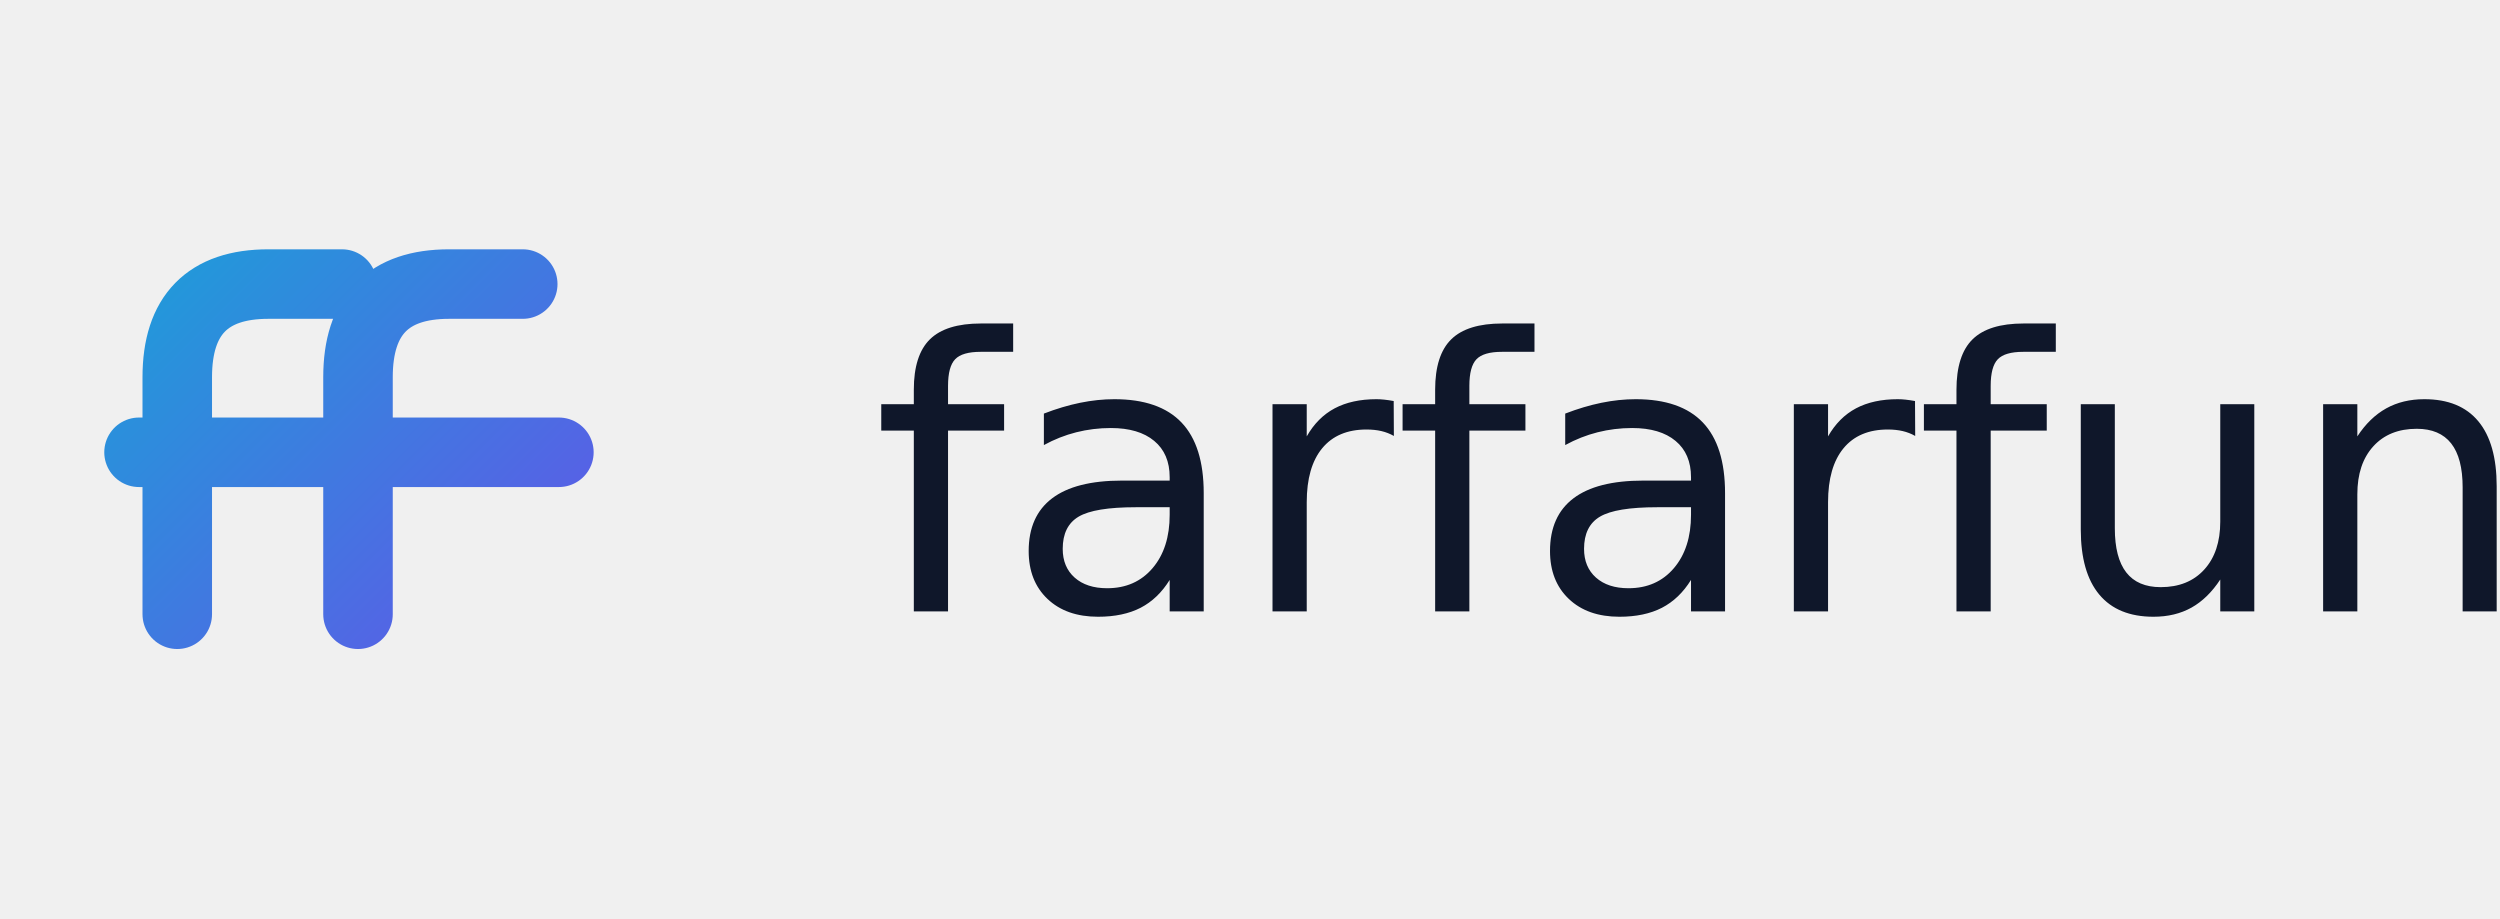
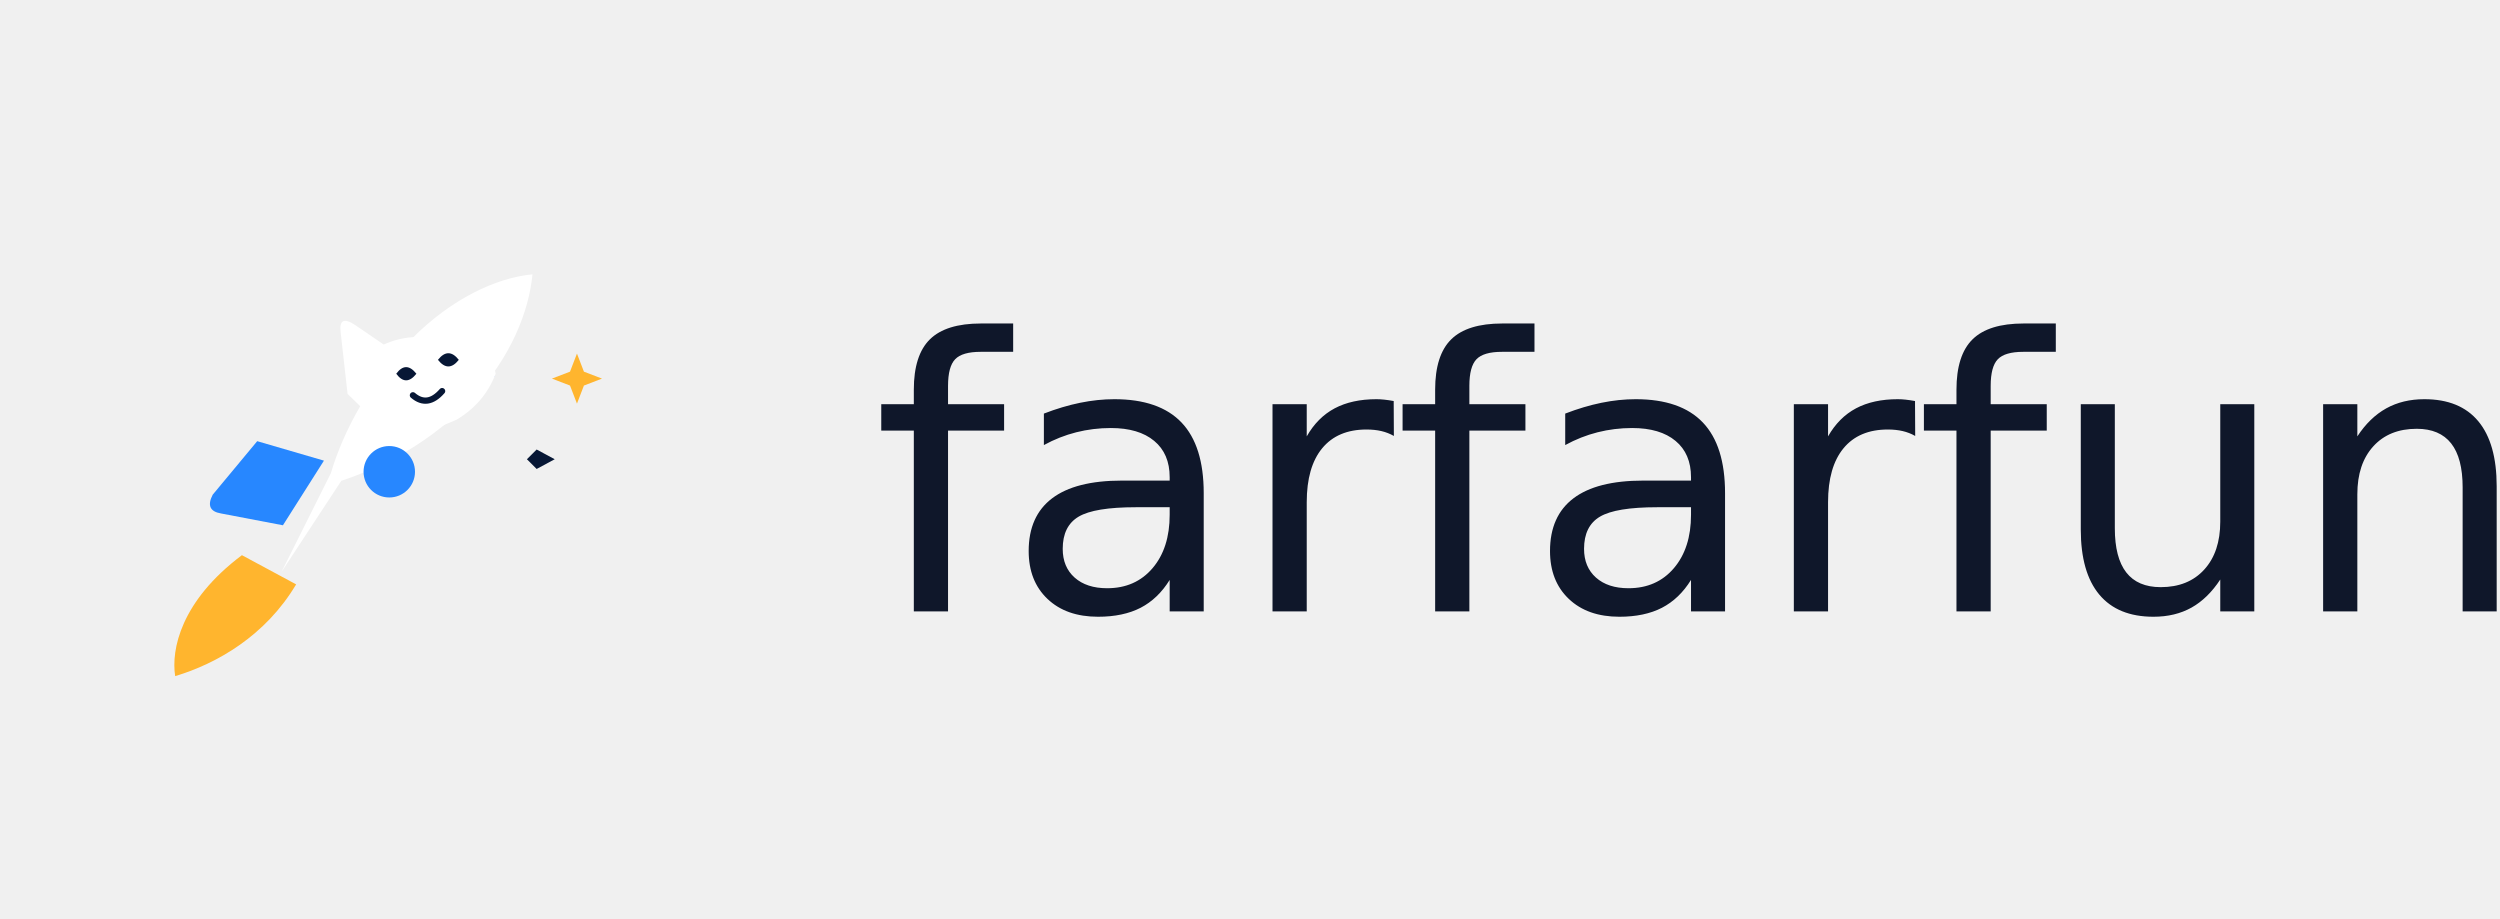
<svg xmlns="http://www.w3.org/2000/svg" viewBox="0 0 871 320" width="871" height="320" role="img" aria-label="farfarfun">
  <defs>
    <linearGradient id="g" x1="0" y1="0" x2="1024" y2="1024" gradientUnits="userSpaceOnUse">
      <stop offset="0" stop-color="#06B6D4" />
      <stop offset="1" stop-color="#7C3AED" />
    </linearGradient>
  </defs>
-   <g transform="translate(0,36.0) scale(0.2421875)">
-     <path d="M 492 260 H 386 Q 255 260 255 394 V 735 M 752 260 H 646 Q 515 260 515 394 V 735" fill="none" stroke="url(#g)" stroke-width="100" stroke-linecap="round" stroke-linejoin="round" />
-     <path d="M 200 502 H 804" fill="none" stroke="url(#g)" stroke-width="100" stroke-linecap="round" stroke-linejoin="round" />
+   <g transform="translate(0,36) scale(0.2421875)">
+     <path fill="#FFB52E" d="M 348 650 C 260 716 246 786 252 824 C 312 806 382 766 426 692 Z" />
+     <path fill="#2787FF" d="M 407 607 L 318 590 Q 294 586 306 563 L 370 486 L 466 514 Z" />
+     <path fill="#2787FF" d="M 584 383 L 648 300 Q 672 276 689 304 L 711 393 L 644 456 Z" />
+     <path fill="#FFFFFF" d="M 405 674 L 476 532 C 494 471 533 398 594 337 C 649 282 713 251 766 246 C 761 299 735 365 681 423 C 621 488 551 523 491 543 Z" />
+     <path fill="#FFFFFF" d="M 500 418 L 490 329 Q 487 303 511 319 L 552 347 Q 592 329 634 341 L 670 302 Q 691 284 698 313 L 713 389 Q 697 431 657 455 L 574 490 Z" />
+     <path fill="#071735" d="M 570 389 Q 584 370 599 389 Q 584 408 570 389 Z M 630 369 Q 645 350 660 369 Q 645 388 630 369 Z" />
+     <path fill="none" stroke="#071735" stroke-width="9" stroke-linecap="round" d="M 594 420 Q 615 438 636 414" />
+     <circle cx="560" cy="530" r="37" fill="#2787FF" />
+     <path fill="#071735" d="M 772 498 L 798 512 L 772 526 L 758 512 Z" />
+     <path fill="#FFB52E" d="M 830 360 L 840 386 L 866 396 L 840 406 L 830 432 L 820 406 L 794 396 L 820 386 Z" />
  </g>
-   <text x="304" y="213.0" font-family="'Noto Sans SC','Source Sans 3','DejaVu Sans',sans-serif" font-size="132" font-weight="500" fill="#0F172A">farfarfun</text>
+   <text x="304" y="213" font-family="'Noto Sans SC','Source Sans 3','DejaVu Sans',sans-serif" font-size="132" font-weight="500" fill="#0F172A">farfarfun</text>
</svg>
